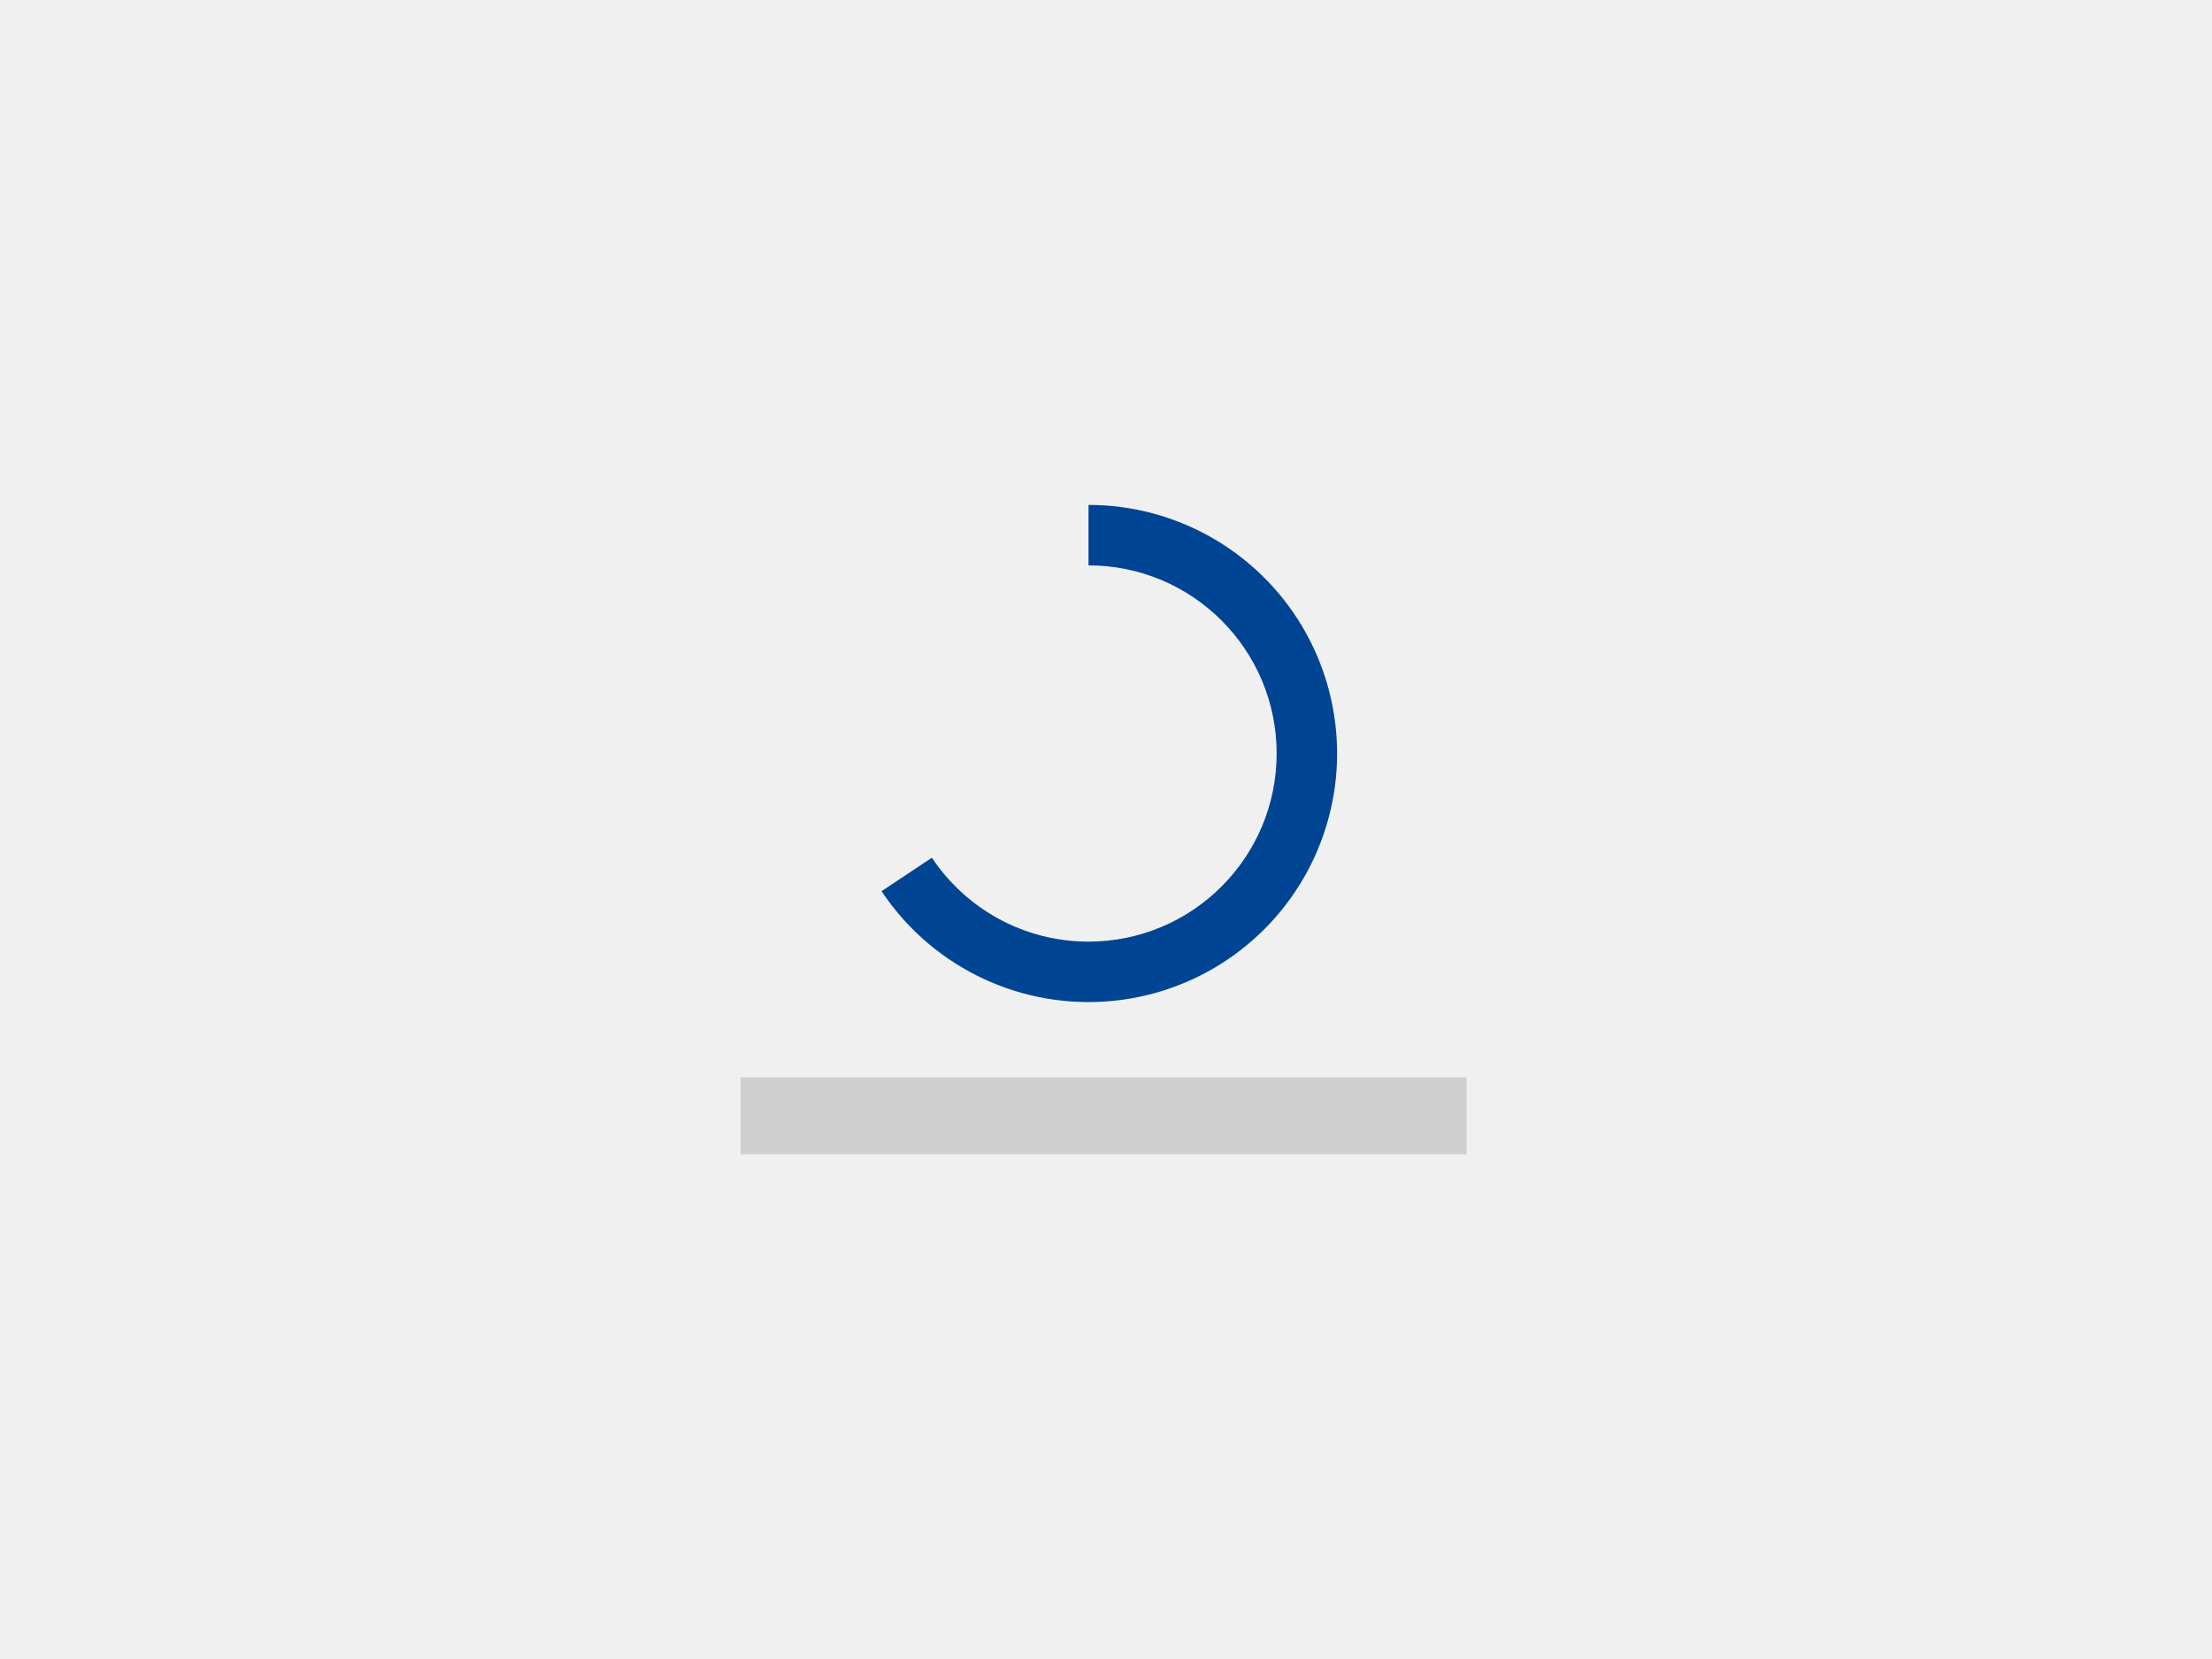
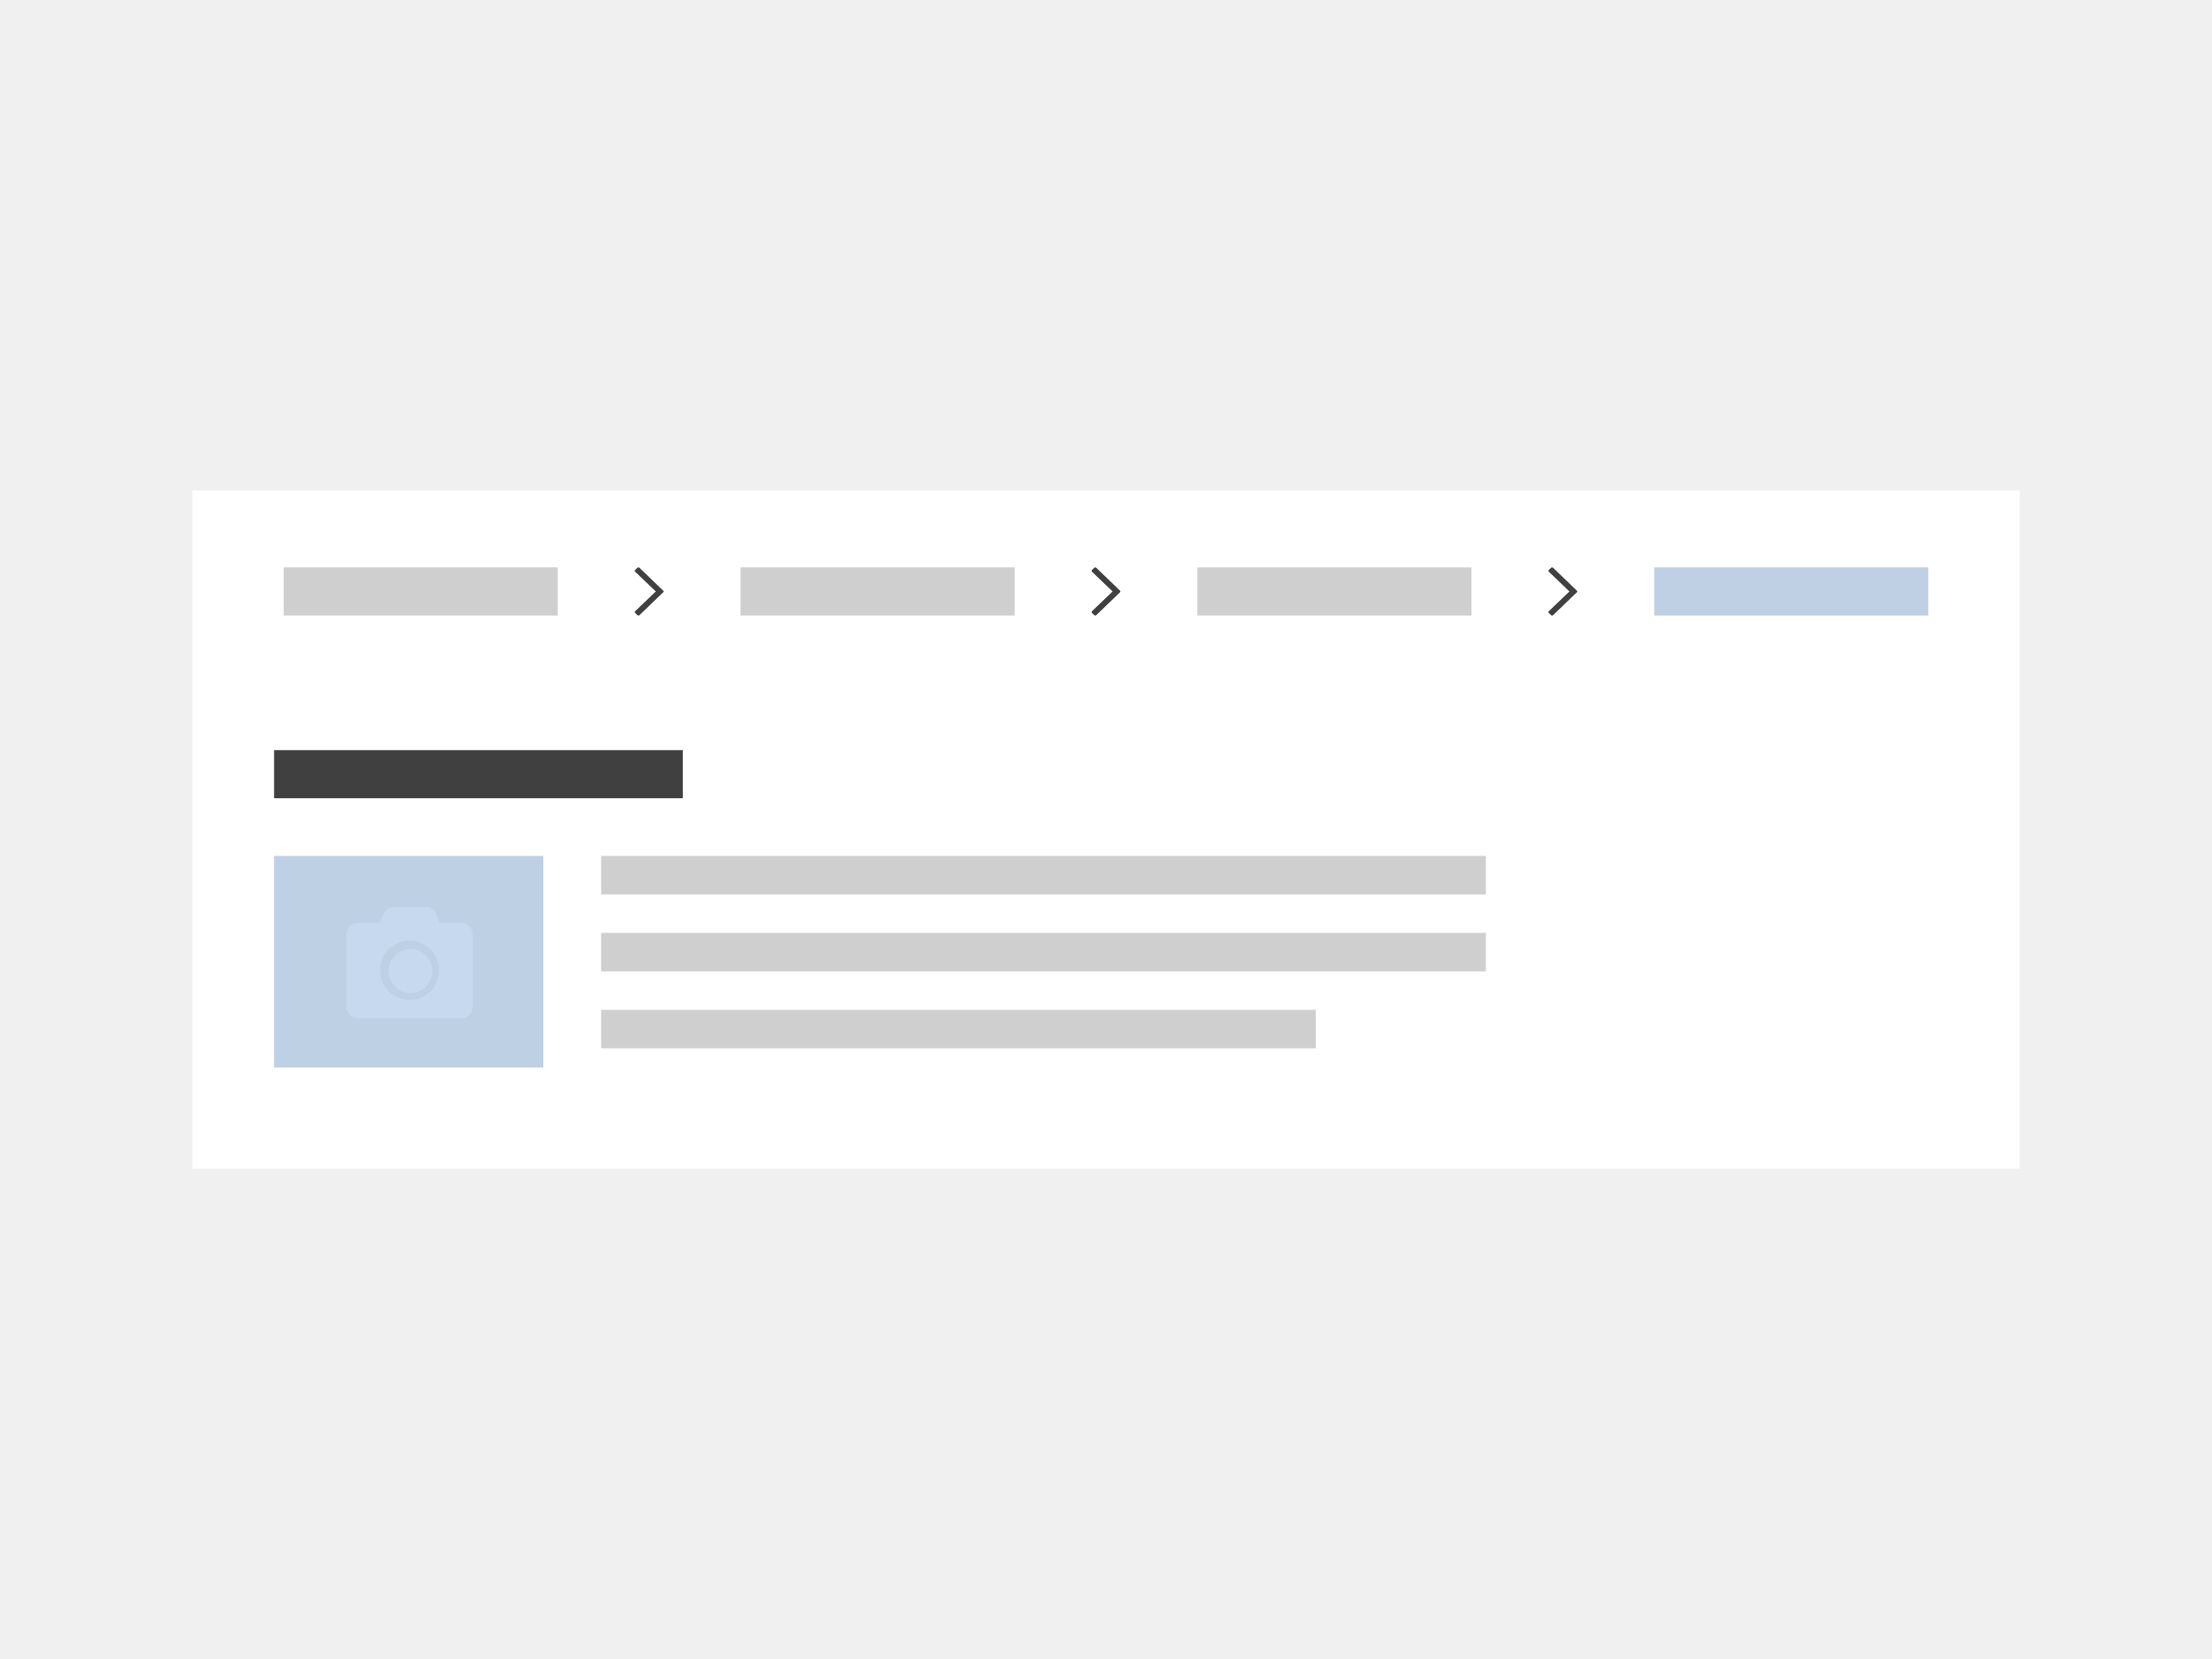
<svg xmlns="http://www.w3.org/2000/svg" width="460" height="345" viewBox="0 0 460 345" fill="none">
-   <path fill-rule="evenodd" clip-rule="evenodd" d="M251.857 111.722C244.084 107.316 235.301 105 226.366 105L226.366 117.574C247.971 117.574 265.486 135.089 265.486 156.694C265.486 178.299 247.971 195.814 226.366 195.814C212.775 195.814 200.803 188.884 193.791 178.365L183.326 185.327C188.275 192.766 195.068 198.796 203.042 202.827C211.016 206.859 219.899 208.755 228.824 208.33C237.749 207.905 246.412 205.174 253.967 200.403C261.522 195.632 267.711 188.985 271.931 181.109C276.151 173.233 278.258 164.397 278.045 155.465C277.833 146.532 275.308 137.807 270.719 130.14C266.129 122.474 259.63 116.128 251.857 111.722Z" fill="#004494" />
-   <path fill-rule="evenodd" clip-rule="evenodd" d="M154 240.048H305V224.048H154V240.048Z" fill="#CFCFCF" />
+   <rect x="40" y="102" width="380" height="141" fill="white" />
+   <path fill-rule="evenodd" clip-rule="evenodd" d="M125 186H309V178H125V186Z" fill="#CFCFCF" />
+   <path fill-rule="evenodd" clip-rule="evenodd" d="M125 202H309V194H125V202Z" fill="#CFCFCF" />
+   <path fill-rule="evenodd" clip-rule="evenodd" d="M125 218H273.615V210H125V218Z" fill="#CFCFCF" />
+   <path fill-rule="evenodd" clip-rule="evenodd" d="M57 166H142V156H57V166Z" fill="#404040" />
+   <rect x="57" y="178" width="56" height="44" fill="#BED0E4" />
+   <path fill-rule="evenodd" clip-rule="evenodd" d="M98.3 194.368V209.303C98.3 209.994 98.061 210.582 97.582 211.066C97.104 211.55 96.523 211.792 95.839 211.792H74.511C73.827 211.792 73.246 211.55 72.768 211.066C72.289 210.582 72.05 209.994 72.05 209.303V194.368C72.05 193.677 72.289 193.089 72.768 192.605C73.246 192.121 73.827 191.879 74.511 191.879H79.023L79.638 190.168C79.843 189.684 80.151 189.295 80.561 189.001C80.971 188.707 81.432 188.56 81.945 188.56H88.405C88.918 188.56 89.379 188.707 89.789 189.001C90.199 189.295 90.507 189.684 90.712 190.168L91.327 191.879H95.839C96.523 191.879 97.104 192.121 97.582 192.605C98.061 193.089 98.3 193.677 98.3 194.368ZM91.3 201.76C91.3 200.631 91.028 199.596 90.483 198.654C89.939 197.713 89.199 196.969 88.263 196.421C87.327 195.874 86.298 195.6 85.175 195.6C84.052 195.6 83.023 195.874 82.087 196.421C81.151 196.969 80.411 197.713 79.867 198.654C79.322 199.596 79.05 200.631 79.05 201.76C79.05 202.889 79.322 203.925 79.867 204.866C80.411 205.807 81.151 206.551 82.087 207.099C83.023 207.646 84.052 207.92 85.175 207.92C86.298 207.92 87.327 207.646 88.263 207.099C89.199 206.551 89.939 205.807 90.483 204.866C91.028 203.925 91.3 202.889 91.3 201.76ZM88.556 205.16C89.452 204.259 89.9 203.184 89.9 201.936C89.9 200.688 89.452 199.613 88.556 198.712C87.659 197.811 86.591 197.36 85.35 197.36C84.109 197.36 83.04 197.811 82.144 198.712C81.248 199.613 80.8 200.688 80.8 201.936C80.8 203.184 81.248 204.259 82.144 205.16C83.04 206.061 84.109 206.512 85.35 206.512C86.591 206.512 87.659 206.061 88.556 205.16Z" fill="#C6D9EE" />
+   <path fill-rule="evenodd" clip-rule="evenodd" d="M59 128H116V118H59V128Z" fill="#CFCFCF" />
+   <path d="M132.567 118.068C132.614 118.023 132.677 118 132.756 118C132.835 118 132.906 118.023 132.969 118.068L137.906 122.819C137.969 122.864 138 122.925 138 123C138 123.075 137.969 123.136 137.906 123.181L132.969 127.932C132.906 127.977 132.835 128 132.756 128C132.677 128 132.614 127.977 132.567 127.932L132.094 127.48C132.031 127.434 132 127.374 132 127.299C132 127.223 132.031 127.155 132.094 127.095L136.37 123L132.094 118.905C132.031 118.845 132 118.777 132 118.701C132 118.626 132.031 118.566 132.094 118.52L132.567 118.068Z" fill="#404040" />
+   <path fill-rule="evenodd" clip-rule="evenodd" d="M154 128H211V118H154V128Z" fill="#CFCFCF" />
+   <path d="M227.567 118.068C227.614 118.023 227.677 118 227.756 118C227.835 118 227.906 118.023 227.969 118.068L232.906 122.819C232.969 122.864 233 122.925 233 123C233 123.075 232.969 123.136 232.906 123.181L227.969 127.932C227.906 127.977 227.835 128 227.756 128C227.677 128 227.614 127.977 227.567 127.932L227.094 127.48C227.031 127.434 227 127.374 227 127.299C227 127.223 227.031 127.155 227.094 127.095L231.37 123L227.094 118.905C227.031 118.845 227 118.777 227 118.701C227 118.626 227.031 118.566 227.094 118.52L227.567 118.068Z" fill="#404040" />
+   <path fill-rule="evenodd" clip-rule="evenodd" d="M249 128H306V118H249V128Z" fill="#CFCFCF" />
+   <path d="M322.567 118.068C322.614 118.023 322.677 118 322.756 118C322.835 118 322.906 118.023 322.969 118.068L327.906 122.819C327.969 122.864 328 122.925 328 123C328 123.075 327.969 123.136 327.906 123.181L322.969 127.932C322.906 127.977 322.835 128 322.756 128C322.677 128 322.614 127.977 322.567 127.932L322.094 127.48C322.031 127.434 322 127.374 322 127.299C322 127.223 322.031 127.155 322.094 127.095L326.37 123L322.094 118.905C322.031 118.845 322 118.777 322 118.701C322 118.626 322.031 118.566 322.094 118.52L322.567 118.068Z" fill="#404040" />
+   <path fill-rule="evenodd" clip-rule="evenodd" d="M344 128H401V118H344V128Z" fill="#BFD0E4" />
</svg>
